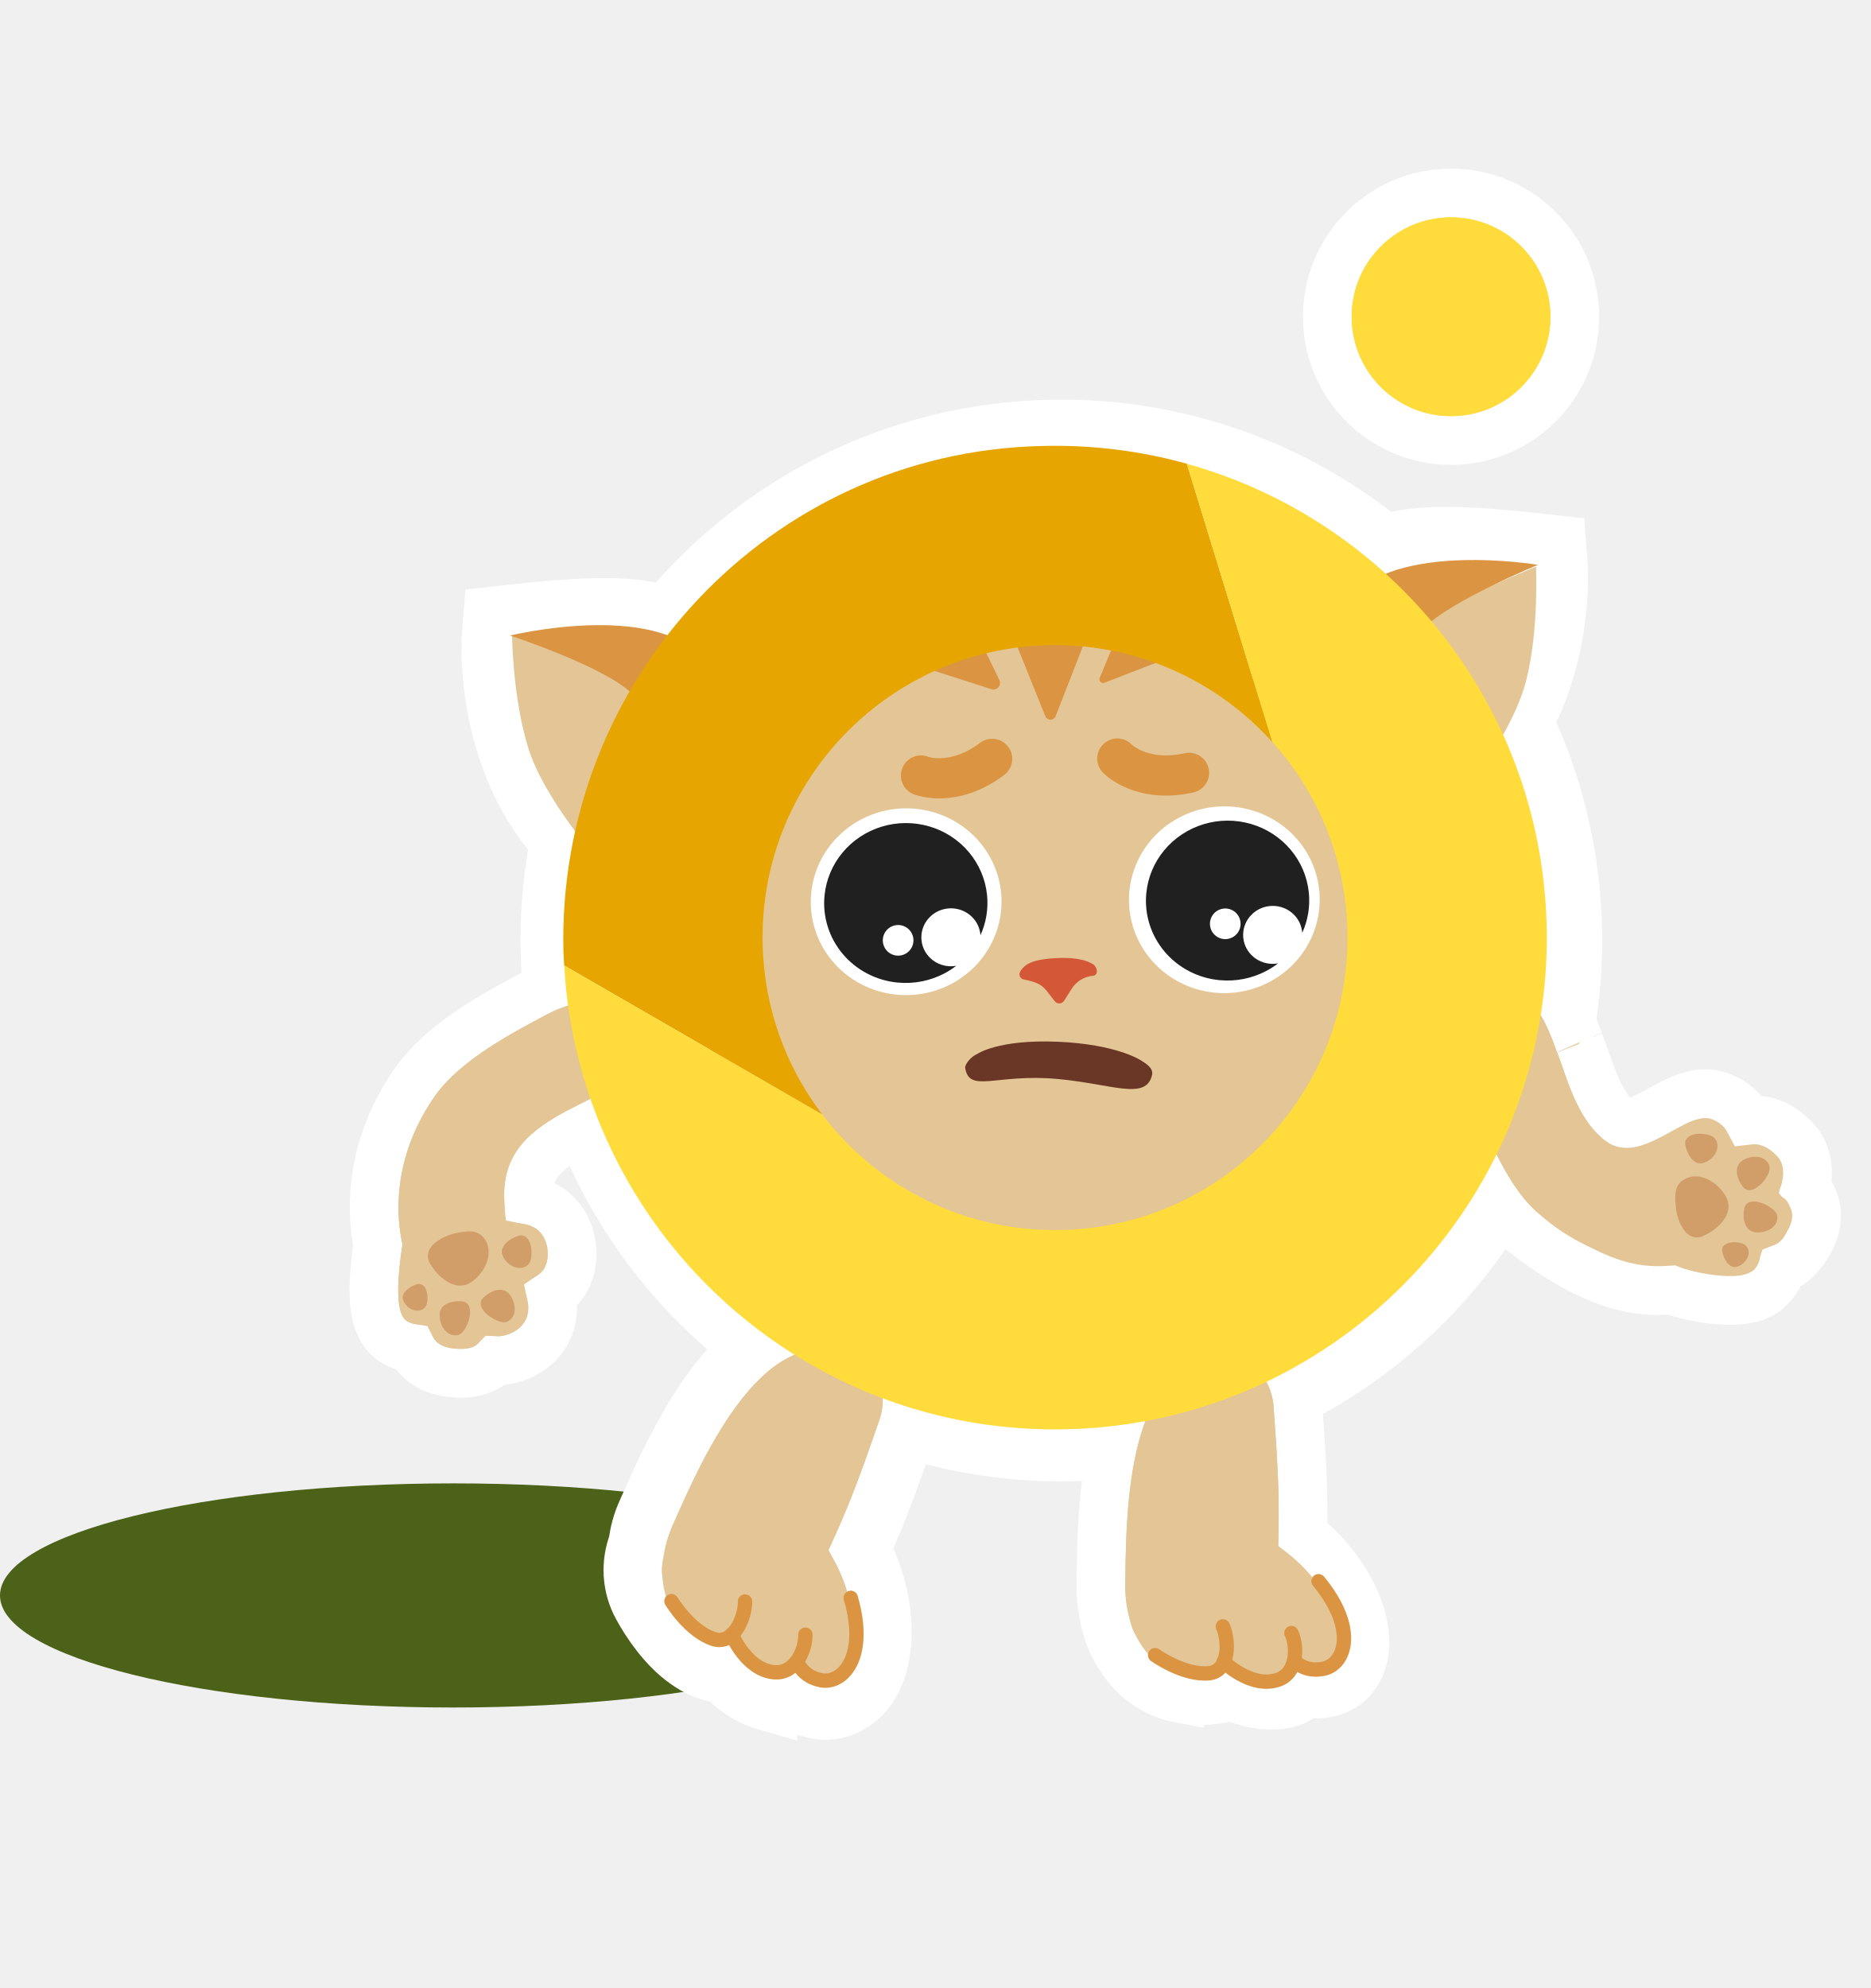
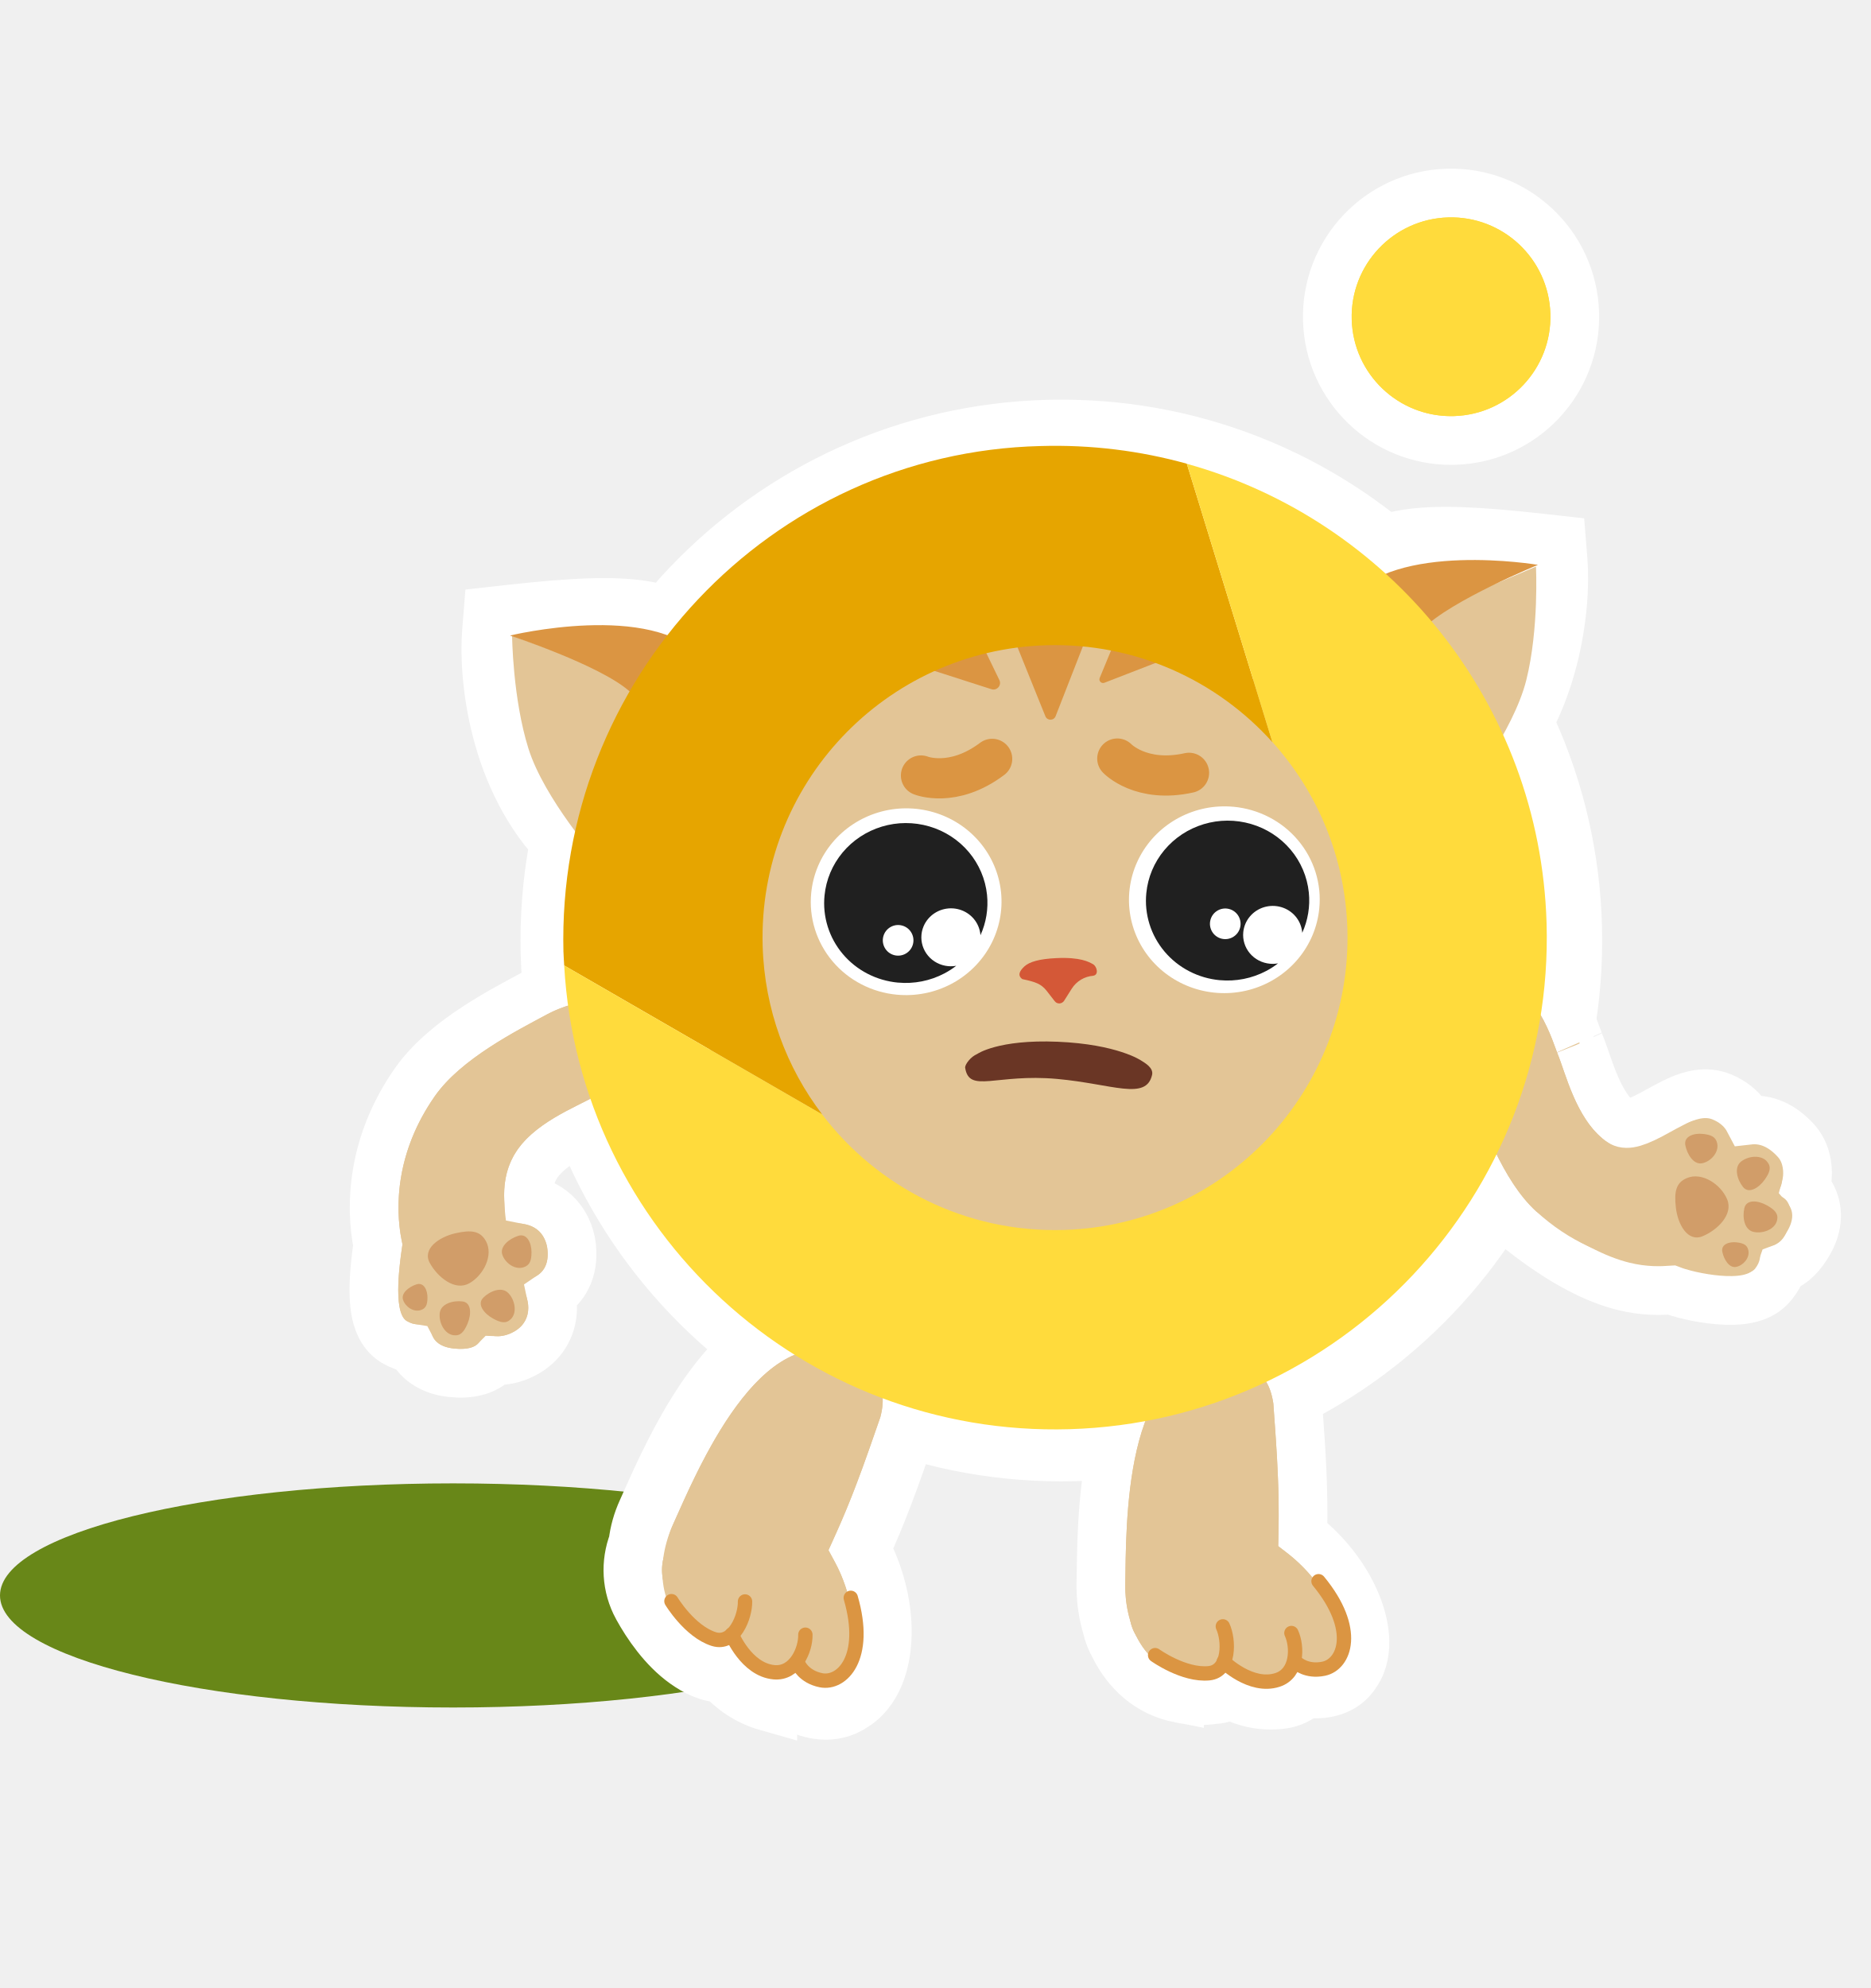
<svg xmlns="http://www.w3.org/2000/svg" width="192" height="204" viewBox="0 0 192 204" fill="none">
  <style>
  @media (prefers-reduced-motion: reduce) { * { animation: none !important; } }

  .cat        { transform-origin: 103px 176px;   animation: cat-sad 3.6s ease-in-out infinite; }
  .shiver     { animation: shiver 4s linear infinite; }
  .shadow     { transform-origin: 46.5px 164px;  animation: shadow-sad 3.6s ease-in-out infinite; }
  .arm-left   { transform-origin: 66px 112px;    animation: arm-left-hug 4s ease-in-out infinite; }
  .arm-right  { transform-origin: 152px 110px;   animation: arm-right-hug 4s ease-in-out infinite; }
  .ear-left   { transform-origin: 72px 86px;     animation: ear-left-droop 4s ease-in-out infinite; }
  .ear-right  { transform-origin: 137px 80px;    animation: ear-right-droop 4s ease-in-out infinite; }
  .face       { transform-origin: 106px 96px;    animation: face-sad 4s ease-in-out infinite; }
  .mouth      { transform-origin: 108.5px 109px; animation: mouth-quiver 4s linear infinite; }
  .eye-r      { transform-origin: 125.6px 92px;  animation: blink-sad 5s linear infinite; }
  .eye-l      { transform-origin: 93px 92px;     animation: blink-sad 5s linear infinite; }
  .ball       { animation: ball-drift 4.5s ease-in-out infinite alternate; }
  .ember      { transform-origin: 238px 158px;   animation: ember-glow 2.8s ease-in-out infinite alternate; }
  .spark      { animation: spark-fly 4.2s linear infinite; }
  .spark-2    { animation-name: spark-fly-b; animation-delay: -1.6s; animation-duration: 4.8s; }
  .spark-3    { animation-delay: -3.1s; animation-duration: 3.8s; }
  .chill      { opacity: 0; animation: chill-shake 4s linear infinite; }
  .chill-2    { animation-delay: .06s; }
  .chill-3    { animation-delay: .12s; }
  .pit-ember  { animation: pit-glow 2.2s ease-in-out infinite; }
  .pe-2       { animation-delay: -.7s; animation-duration: 2.6s; }
  .pe-3       { animation-delay: -1.4s; animation-duration: 1.9s; }
  .pe-4       { animation-delay: -.35s; animation-duration: 2.4s; }

  @keyframes cat-sad {
    0%, 100% { transform: translateY(0) rotate(-1deg); }
    50%      { transform: translateY(1.5px) rotate(1deg) scale(1.01, .99); }
  }
  @keyframes shiver {
    0%, 60%, 82%, 100% { transform: translateX(0); }
    62% { transform: translateX(-.8px); }
    64% { transform: translateX(.8px); }
    66% { transform: translateX(-.8px); }
    68% { transform: translateX(.7px); }
    70% { transform: translateX(-.6px); }
    72% { transform: translateX(.5px); }
    74% { transform: translateX(-.4px); }
    76% { transform: translateX(.3px); }
    78% { transform: translateX(-.2px); }
    80% { transform: translateX(.1px); }
  }
  @keyframes shadow-sad {
    0%, 100% { transform: scale(1, 1); }
    50%      { transform: scale(.985, .97); }
  }
  @keyframes arm-left-hug {
    0%, 100% { transform: translateY(0) rotate(-4deg); }
    25%      { transform: translateY(0) rotate(-2.5deg); }
    54%, 80% { transform: translateY(-1.5px) rotate(-11deg); }
    90%      { transform: translateY(0) rotate(-5deg); }
  }
  @keyframes arm-right-hug {
    0%, 100% { transform: translateY(0) rotate(4deg); }
    25%      { transform: translateY(0) rotate(2.5deg); }
    54%, 80% { transform: translateY(-1.5px) rotate(11deg); }
    90%      { transform: translateY(0) rotate(5deg); }
  }
  @keyframes ear-left-droop {
    0%, 100% { transform: rotate(-1.5deg); }
    25%      { transform: rotate(.5deg); }
    54%, 80% { transform: rotate(-4deg); }
    90%      { transform: rotate(-1deg); }
  }
  @keyframes ear-right-droop {
    0%, 100% { transform: rotate(1.5deg); }
    25%      { transform: rotate(-.5deg); }
    54%, 80% { transform: rotate(4deg); }
    90%      { transform: rotate(1deg); }
  }
  @keyframes face-sad {
    0%, 100% { transform: translate(0, 0); }
    25%      { transform: translate(0, .6px); }
    54%, 80% { transform: translate(0, 1.8px); }
    90%      { transform: translate(0, .4px); }
  }
  @keyframes mouth-quiver {
    0%, 58%, 82%, 100% { transform: scale(1, 1); }
    60% { transform: scale(1.06, 1.3); }
    62% { transform: scale(.98, .82); }
    64% { transform: scale(1.07, 1.35); }
    66% { transform: scale(.97, .8); }
    68% { transform: scale(1.06, 1.3); }
    70% { transform: scale(.98, .85); }
    72% { transform: scale(1.05, 1.25); }
    74% { transform: scale(.99, .9); }
    76% { transform: scale(1.03, 1.15); }
    78% { transform: scale(1, .95); }
  }
  @keyframes blink-sad {
    0%, 86%, 94%, 100% { transform: scaleY(1); }
    89%, 91%           { transform: scaleY(.12); }
  }
  @keyframes ball-drift {
    from { transform: translateY(0); }
    to   { transform: translateY(-3px); }
  }
  @keyframes ember-glow {
    from { opacity: .04; transform: scale(1); }
    to   { opacity: .12; transform: scale(1.06); }
  }
  @keyframes spark-fly {
    0%   { transform: translate(0, 0); opacity: 0; }
    8%   { opacity: .9; }
    25%  { transform: translate(5px, -30px); opacity: .55; }
    45%  { transform: translate(-2px, -58px); opacity: .8; }
    65%  { transform: translate(6px, -85px); opacity: .4; }
    85%  { transform: translate(10px, -108px); opacity: .6; }
    100% { transform: translate(12px, -122px); opacity: 0; }
  }
  @keyframes spark-fly-b {
    0%   { transform: translate(0, 0); opacity: 0; }
    8%   { opacity: .85; }
    25%  { transform: translate(-4px, -28px); opacity: .5; }
    45%  { transform: translate(3px, -55px); opacity: .75; }
    65%  { transform: translate(-6px, -82px); opacity: .35; }
    85%  { transform: translate(-9px, -105px); opacity: .55; }
    100% { transform: translate(-11px, -118px); opacity: 0; }
  }
  @keyframes pit-glow {
    0%, 100% { opacity: .35; }
    50%      { opacity: .95; }
  }
  @keyframes chill-shake {
    0%, 56%, 84%, 100% { opacity: 0; transform: translateX(0); }
    60% { opacity: .85; transform: translateX(-2px); }
    63% { opacity: .85; transform: translateX(2px); }
    66% { opacity: .85; transform: translateX(-2px); }
    69% { opacity: .85; transform: translateX(2px); }
    72% { opacity: .8;  transform: translateX(-1.6px); }
    75% { opacity: .75; transform: translateX(1.2px); }
    78% { opacity: .6;  transform: translateX(-.8px); }
    81% { opacity: .35; transform: translateX(.4px); }
  }
</style>
  <g class="shadow">
-     <ellipse cx="46.5" cy="163.717" rx="46.5" ry="11.5" fill="#3A5200" fill-opacity="0.9" />
+     <ellipse cx="46.5" cy="163.717" rx="46.5" ry="11.5" fill="#597B01" fill-opacity="0.9" />
  </g>
  <g class="cat">
    <g class="shiver">
      <circle cx="108.916" cy="96.51" r="53" fill="white" stroke="white" stroke-width="5" />
      <g class="arm-left">
        <path d="M54.12 138.74C55.893 137.679 56.699 135.963 56.711 134.24C56.714 133.794 56.664 133.355 56.572 132.929C57.171 132.523 57.758 131.939 58.169 131.113C58.632 130.182 58.78 129.133 58.672 128.021L58.61 127.541L58.6 127.478L58.587 127.415C58.332 126.213 57.779 125.214 56.968 124.469C56.179 123.743 55.284 123.386 54.528 123.21C54.432 123.188 54.338 123.169 54.245 123.151C54.192 121.874 54.336 120.821 54.909 119.795C55.511 118.72 56.662 117.755 58.144 116.862C58.862 116.43 59.596 116.05 60.303 115.693C60.961 115.362 61.707 114.997 62.265 114.668L62.271 114.664C62.25 114.677 62.261 114.669 62.352 114.622C62.435 114.578 62.526 114.532 62.66 114.462C62.914 114.33 63.25 114.154 63.63 113.941C64.382 113.521 65.349 112.934 66.27 112.206C67.168 111.497 68.171 110.541 68.835 109.341C69.494 108.152 69.847 106.65 69.356 105.037L69.246 104.712L69.118 104.391C67.746 101.145 64.71 100.132 62.116 100.086C59.499 100.039 56.79 100.901 54.948 101.893C53.432 102.71 51.105 103.912 48.841 105.393C46.599 106.859 44.188 108.744 42.574 111.052L42.573 111.053C38.156 117.374 37.961 123.709 38.766 127.762C38.644 128.606 38.434 130.146 38.381 131.666C38.349 132.576 38.368 133.611 38.54 134.548C38.681 135.317 39.054 136.796 40.367 137.644L40.409 137.671L40.452 137.696C41.051 138.05 41.645 138.258 42.217 138.349C42.446 138.79 42.767 139.225 43.21 139.613C44.069 140.366 45.168 140.752 46.372 140.871L46.376 140.872C48.053 141.036 49.699 140.782 50.845 139.616C51.891 139.655 53.037 139.389 54.12 138.74Z" fill="#E3C596" stroke="white" stroke-width="5" />
        <path fill-rule="evenodd" clip-rule="evenodd" d="M51.988 130.264C50.934 134.224 45.084 135.448 42.192 130.212C40.938 127.942 39.189 120.259 44.623 112.485C47.303 108.651 53.003 105.78 56.134 104.094C59.228 102.428 65.284 101.238 66.903 105.585C68.248 109.194 61.707 112.091 60.995 112.515C59.134 113.612 54.571 115.28 52.727 118.575C50.46 122.628 52.904 126.841 51.989 130.266L51.988 130.264Z" fill="#E3C596" />
        <path fill-rule="evenodd" clip-rule="evenodd" d="M51.959 125.574C52.35 125.607 55.506 124.942 56.141 127.934C56.72 131.565 53.208 131.393 53.208 131.393C53.208 131.393 53.038 131.353 53.207 131.566C54.449 133.099 54.768 135.438 52.835 136.595C51.279 137.528 49.752 137.049 49.553 136.441C49.495 137.216 49.432 138.658 46.619 138.384C43.272 138.051 44.375 135.119 44.375 135.119C44.375 135.119 43.434 136.554 41.723 135.543C40.222 134.574 41.115 128.999 41.304 127.673C41.295 126.499 43.712 124.818 46.538 124.087C50.328 123.774 51.845 125.434 51.958 125.572L51.959 125.574Z" fill="#E3C596" />
        <path d="M44.114 129.617C43.299 128.156 45.041 126.933 46.753 126.548C48.323 126.198 49.264 126.277 49.861 127.348C50.676 128.809 49.612 130.875 48.151 131.69C46.691 132.505 44.927 131.078 44.114 129.617Z" fill="#D19D69" />
        <path d="M47.451 133.545C48.403 133.659 48.38 134.895 47.978 135.83C47.61 136.686 47.256 137.1 46.559 137.017C45.607 136.903 45.011 135.699 45.127 134.735C45.245 133.772 46.499 133.429 47.449 133.546L47.451 133.545Z" fill="#D19D69" />
        <path d="M49.592 133.167C48.912 133.841 49.687 134.801 50.577 135.294C51.394 135.744 51.929 135.854 52.425 135.361C53.106 134.687 52.839 133.369 52.156 132.68C51.472 131.991 50.271 132.49 49.591 133.164L49.592 133.167Z" fill="#D19D69" />
        <path d="M53.185 126.815C54.09 126.53 54.546 127.562 54.543 128.498C54.54 129.355 54.379 129.84 53.717 130.048C52.812 130.333 51.809 129.575 51.542 128.73C51.277 127.885 52.28 127.1 53.185 126.815Z" fill="#D19D69" />
        <path d="M42.743 131.795C43.502 131.556 43.876 132.399 43.868 133.164C43.859 133.866 43.723 134.264 43.167 134.439C42.408 134.677 41.575 134.063 41.358 133.372C41.142 132.683 41.986 132.033 42.743 131.795Z" fill="#D19D69" />
      </g>
      <g class="arm-right">
        <path d="M185.621 127.514C186.436 126.102 186.74 124.43 185.995 122.856C185.807 122.459 185.57 122.111 185.303 121.804C185.391 121.477 185.447 121.155 185.474 120.849C185.577 119.658 185.307 118.179 184.352 117.102C182.914 115.48 181.223 114.748 179.443 114.953C179.37 114.815 179.289 114.675 179.197 114.537C178.619 113.672 177.771 113.005 176.702 112.562C175.036 111.872 173.407 112.418 172.431 112.834C171.437 113.258 170.241 113.962 169.452 114.38C167.375 115.48 166.708 115.414 166.228 115.055L166.045 114.91C165.139 114.155 164.391 112.946 163.745 111.458C163.411 110.69 163.131 109.913 162.871 109.165C162.69 108.644 162.497 108.07 162.305 107.564L162.114 107.085L162.112 107.081C162.122 107.103 162.115 107.091 162.08 106.993C162.048 106.905 162.014 106.81 161.963 106.667C161.866 106.398 161.735 106.042 161.574 105.637C161.256 104.837 160.802 103.801 160.202 102.791C159.618 101.808 158.802 100.689 157.701 99.872C156.536 99.008 154.973 98.442 153.167 98.853C149.524 99.682 148.039 102.659 147.638 105.308C147.246 107.896 147.744 110.696 148.484 112.653L148.485 112.656C149.095 114.261 149.98 116.729 151.149 119.167C152.307 121.582 153.858 124.222 155.934 126.126L156.004 126.191L156.078 126.249C160.49 129.717 163.883 131.321 166.601 131.996C168.816 132.547 170.575 132.442 171.53 132.38C171.98 132.552 172.467 132.695 172.904 132.808C173.703 133.014 174.649 133.201 175.604 133.319C176.542 133.434 177.588 133.495 178.55 133.402C179.347 133.324 180.789 133.085 181.764 131.977L182.003 131.689C182.383 131.204 182.674 130.688 182.86 130.144C184.09 129.688 184.954 128.669 185.621 127.514Z" fill="#E3C596" stroke="white" stroke-width="5" />
        <path fill-rule="evenodd" clip-rule="evenodd" d="M176.22 119.327C180.006 120.895 180.448 126.856 174.874 129.03C172.461 129.973 164.614 130.695 157.623 124.284C154.176 121.122 152.084 115.09 150.822 111.768C149.579 108.48 149.197 102.32 153.722 101.29C157.476 100.436 159.487 107.297 159.812 108.06C160.654 110.049 161.704 114.791 164.729 117.056C168.448 119.84 172.944 117.971 176.223 119.329L176.22 119.327Z" fill="#E3C596" />
        <path fill-rule="evenodd" clip-rule="evenodd" d="M171.565 118.74C171.65 118.355 171.406 115.143 174.456 114.908C178.131 114.814 177.498 118.273 177.498 118.273C177.498 118.273 177.435 118.437 177.668 118.294C179.351 117.266 181.712 117.258 182.605 119.326C183.323 120.993 182.647 122.441 182.019 122.559C182.781 122.717 184.201 122.972 183.558 125.724C182.788 128.998 180.025 127.518 180.025 127.518C180.025 127.518 181.322 128.641 180.098 130.204C178.938 131.562 173.532 129.941 172.241 129.58C171.078 129.434 169.729 126.817 169.378 123.92C169.567 120.121 171.412 118.837 171.565 118.74Z" fill="#E3C596" />
        <path d="M174.734 126.852C176.276 126.204 177.889 124.609 177.241 123.066C176.593 121.523 174.657 120.239 173.114 120.887C171.985 121.359 171.8 122.288 171.976 123.888C172.167 125.634 173.191 127.499 174.734 126.852ZM176.226 117.352C176.091 116.672 175.626 116.457 174.776 116.359C173.844 116.253 172.771 116.593 172.952 117.523C173.134 118.454 173.805 119.54 174.674 119.369C175.543 119.198 176.407 118.283 176.226 117.352ZM178.162 130.003C178.872 129.866 179.576 129.103 179.423 128.322C179.311 127.752 178.93 127.571 178.233 127.486C177.472 127.393 176.595 127.671 176.747 128.452C176.902 129.231 177.453 130.144 178.162 130.003ZM181.093 121.057C181.631 120.295 181.799 119.775 181.363 119.227C180.769 118.475 179.43 118.593 178.671 119.196C177.91 119.799 178.273 121.049 178.867 121.8C179.461 122.551 180.505 121.887 181.093 121.057ZM182.361 125.236C182.523 124.555 182.148 124.156 181.338 123.695C180.455 123.192 179.231 123.033 179.01 123.965L179.01 123.968C178.789 124.899 178.993 126.186 179.936 126.407C180.879 126.628 182.141 126.17 182.361 125.236Z" fill="#D19D69" />
      </g>
      <path d="M88.536 136.469C90.983 137.685 92.552 139.355 93.224 141.397C93.781 143.087 93.591 144.658 93.35 145.742L93.244 146.175L93.215 146.292L93.176 146.405C91.351 151.684 90.24 154.799 88.366 158.954C89.823 161.715 90.501 164.598 90.553 167.115C90.583 168.595 90.399 170.046 89.955 171.32C89.544 172.501 88.796 173.824 87.485 174.662C85.372 176.145 83.062 175.356 82.02 174.851C81.881 174.784 81.747 174.712 81.616 174.64C81.481 174.68 81.342 174.718 81.196 174.748C80.427 174.904 79.617 174.869 78.804 174.638L78.804 174.639C76.883 174.094 75.338 172.988 74.243 171.725C72.839 171.729 71.568 171.067 70.51 170.315C68.429 168.833 66.83 166.493 65.858 164.718L65.856 164.715C64.772 162.73 64.659 160.411 65.448 158.372C65.57 157.294 65.869 156.219 66.349 155.165L67.411 152.796C68.703 149.952 70.667 145.887 73.161 142.503C74.825 140.245 76.909 138.025 79.436 136.701C82.106 135.303 85.216 134.948 88.45 136.428L88.494 136.448L88.536 136.469Z" fill="#E3C596" stroke="white" stroke-width="6" />
      <path fill-rule="evenodd" clip-rule="evenodd" d="M70.936 167.363C74.323 169.876 79.524 168.984 81.887 165.492C86.512 156.272 87.558 153.476 90.34 145.426C90.799 143.647 91.02 141.054 87.201 139.156C78.029 134.957 71.412 151.277 69.08 156.406C67.332 160.246 67.442 164.999 70.939 167.363L70.936 167.363Z" fill="#E3C596" />
      <path fill-rule="evenodd" clip-rule="evenodd" d="M79.623 171.753C77.326 171.101 75.863 169.272 75.459 167.978C74.985 168.615 74.303 169.333 72.25 167.871C70.711 166.775 69.376 164.898 68.489 163.277C67.65 161.741 67.768 159.863 68.787 158.438C70.262 156.375 72.489 153.462 73.509 153.129C77.154 151.939 80.722 154.165 82.608 156.206C88.574 161.994 88.48 170.594 85.813 172.173C84.335 173.276 82.001 171.419 81.8 170.957C81.789 170.933 81.143 172.185 79.621 171.752L79.623 171.753Z" fill="#E3C596" />
      <path d="M68.905 164.305C68.905 164.305 70.769 167.401 73.241 168.191C75.327 168.856 76.496 165.862 76.455 164.336" stroke="#DB9542" stroke-width="1.473" stroke-linecap="round" stroke-linejoin="round" />
      <path d="M75.099 167.713C75.099 167.713 76.573 171.338 79.434 171.599C81.616 171.799 82.689 169.27 82.648 167.745" stroke="#DB9542" stroke-width="1.473" stroke-linecap="round" stroke-linejoin="round" />
      <path d="M81.948 170.798C81.948 170.798 82.478 172.063 84.251 172.419C86.4 172.85 89.096 170.124 87.307 163.962" stroke="#DB9542" stroke-width="1.473" stroke-linecap="round" stroke-linejoin="round" />
      <path d="M131.353 139.502C132.448 140.74 132.87 142.157 133.068 143.203L133.141 143.628L133.157 143.727L133.164 143.826C133.581 149.489 133.789 152.79 133.699 157.446C136.167 159.386 137.944 161.77 138.982 164.052C139.576 165.359 139.962 166.706 140.053 167.98C140.137 169.167 139.977 170.553 139.189 171.714C137.985 173.684 135.796 173.874 134.686 173.825C134.466 173.815 134.251 173.791 134.043 173.764C133.445 174.32 132.625 174.762 131.556 174.902C129.572 175.161 127.755 174.714 126.337 173.993C126.228 174.029 126.117 174.062 126.007 174.095C125.533 174.288 125.045 174.38 124.57 174.41C123.429 174.576 122.238 174.549 121.049 174.283L121.049 174.284C117.818 173.67 115.615 171.516 114.364 168.988C114.005 168.369 113.743 167.699 113.585 166.999C113.202 165.719 113.001 164.372 112.978 163.035L112.978 162.447C113.033 159.756 112.963 153.623 114.219 148.227C114.848 145.528 115.864 142.75 117.594 140.62C119.408 138.386 121.984 136.913 125.368 136.992L125.408 136.993L125.447 136.995C128.075 137.14 130.037 138.015 131.353 139.502Z" fill="#E3C596" stroke="white" stroke-width="5" />
      <path fill-rule="evenodd" clip-rule="evenodd" d="M115.478 162.498C115.593 156.866 115.223 139.258 125.31 139.492C129.567 139.726 130.39 142.196 130.671 144.01C131.297 152.506 131.44 155.489 130.834 165.784C130.045 169.925 125.62 172.801 121.516 171.828C117.369 171.04 115.391 166.716 115.478 162.498Z" fill="#E3C596" />
      <path fill-rule="evenodd" clip-rule="evenodd" d="M132.918 170.835C133.286 171.178 136.163 171.963 137.084 170.366C138.907 167.86 135.598 159.921 127.831 156.964C125.291 155.836 121.133 155.2 118.256 157.733C117.45 158.439 116.557 161.996 116.016 164.474C115.643 166.184 116.278 167.959 117.656 169.036C119.11 170.176 121.078 171.372 122.926 171.77C125.388 172.301 125.731 171.373 125.916 170.6C126.798 171.63 128.864 172.733 131.233 172.423C132.8 172.218 132.9 170.815 132.92 170.833L132.918 170.835Z" fill="#E3C596" />
      <path d="M118.541 169.845C118.541 169.845 121.477 171.954 124.059 171.702C126.239 171.489 126.132 168.276 125.489 166.891" stroke="#DB9542" stroke-width="1.473" stroke-linecap="round" stroke-linejoin="round" />
      <path d="M125.578 170.529C125.578 170.529 128.363 173.275 131.097 172.386C133.18 171.707 133.168 168.961 132.527 167.575" stroke="#DB9542" stroke-width="1.473" stroke-linecap="round" stroke-linejoin="round" />
      <path d="M133.089 170.655C133.089 170.655 134.075 171.61 135.845 171.235C137.989 170.782 139.388 167.211 135.309 162.257" stroke="#DB9542" stroke-width="1.473" stroke-linecap="round" stroke-linejoin="round" />
      <g class="ear-left">
        <path d="M52.14 62.525C58.883 61.776 62.939 61.607 66.059 62.103C69.302 62.62 71.422 63.847 74.113 65.315L77.046 66.916L74.684 69.278C71.941 72.021 65.465 79.385 61.628 86.675L60.048 89.678L57.648 87.278C54.039 83.669 52.036 79.136 50.972 75.054C49.909 70.976 49.735 67.171 49.924 64.811L50.089 62.754L52.14 62.525Z" fill="white" stroke="white" stroke-width="5" />
        <path fill-rule="evenodd" clip-rule="evenodd" d="M61.367 88.235L79.938 75.03L52.552 65.248C52.552 65.248 52.608 71.653 54.231 76.821C55.857 81.989 61.367 88.235 61.367 88.235Z" fill="#E3C596" />
        <path fill-rule="evenodd" clip-rule="evenodd" d="M72.077 67.507C66.913 61.67 52.336 65.217 52.336 65.217C52.336 65.217 61.513 68.228 64.574 70.916C67.636 73.603 70.412 81.972 70.412 81.972C70.412 81.972 77.241 73.345 72.074 67.507L72.077 67.507Z" fill="#DB9542" />
      </g>
      <g class="ear-right">
        <path d="M158.192 55.215C151.449 54.465 147.393 54.296 144.273 54.793C141.03 55.309 138.91 56.537 136.219 58.005L133.286 59.605L135.648 61.968C138.391 64.71 144.867 72.074 148.704 79.364L150.284 82.367L152.684 79.968C156.293 76.358 158.296 71.825 159.36 67.743C160.423 63.666 160.597 59.86 160.408 57.501L160.243 55.443L158.192 55.215Z" fill="white" stroke="white" stroke-width="5" />
        <path fill-rule="evenodd" clip-rule="evenodd" d="M150.18 81.605L130.863 69.521L157.623 58.14C157.623 58.14 157.946 64.538 156.63 69.792C155.314 75.047 150.18 81.605 150.18 81.605Z" fill="#E3C596" />
        <path fill-rule="evenodd" clip-rule="evenodd" d="M138.302 61.656C143.037 55.465 157.828 57.963 157.828 57.963C157.828 57.963 148.891 61.62 146.028 64.519C143.165 67.418 140.995 75.964 140.995 75.964C140.995 75.964 133.567 67.847 138.302 61.656Z" fill="#DB9542" />
      </g>
      <g class="face">
        <path fill-rule="evenodd" clip-rule="evenodd" d="M109.027 61.263C89.938 59.444 72.952 73.469 71.11 92.828C69.27 112.189 83.306 129.172 102.396 130.998C121.487 132.825 138.474 118.793 140.325 99.434C142.175 80.076 128.118 63.085 109.027 61.263Z" fill="#E3C596" />
        <path fill-rule="evenodd" clip-rule="evenodd" d="M114.243 58.351L108.328 73.494C108.141 73.971 107.47 73.974 107.279 73.501L100.697 57.2C100.54 56.808 100.853 56.387 101.272 56.428L113.768 57.583C114.141 57.618 114.379 58 114.241 58.351L114.243 58.351Z" fill="#DB9542" />
        <path fill-rule="evenodd" clip-rule="evenodd" d="M116.946 59.661L112.852 69.569C112.726 69.874 113.026 70.182 113.336 70.062L123.29 66.203C123.539 66.105 123.611 65.784 123.423 65.592L117.561 59.543C117.373 59.349 117.047 59.413 116.943 59.661L116.946 59.661Z" fill="#DB9542" />
        <path fill-rule="evenodd" clip-rule="evenodd" d="M98.393 61.179L102.558 69.786C102.816 70.322 102.308 70.903 101.745 70.724L92.676 67.812C92.217 67.665 92.055 67.096 92.372 66.728L97.272 61.034C97.588 60.666 98.18 60.743 98.391 61.179L98.393 61.179Z" fill="#DB9542" />
        <g class="mouth">
          <path fill-rule="evenodd" clip-rule="evenodd" d="M108.5 110.717C114.171 111.232 117.609 112.971 118.228 110.304C118.399 109.564 117.477 109.067 117.097 108.822C117.097 108.822 114.663 107.156 108.541 106.899C102.419 106.643 100.287 108.153 100.287 108.153C99.604 108.439 99.046 109.208 99.041 109.54C99.445 112.251 102.178 110.143 108.5 110.717Z" fill="#6A3625" />
        </g>
        <path fill-rule="evenodd" clip-rule="evenodd" d="M112.209 100.126C111.294 100.191 110.467 100.687 109.979 101.462L109.189 102.713C109.081 102.862 108.919 102.95 108.748 102.967C108.658 102.977 108.57 102.962 108.486 102.928C108.372 102.883 108.278 102.8 108.206 102.699L107.418 101.685C106.843 100.948 106.238 100.763 105.027 100.496C104.969 100.496 104.912 100.476 104.868 100.439L104.866 100.44C104.437 100.092 104.592 99.673 105.113 99.18C105.636 98.689 106.684 98.399 108.385 98.318C110.895 98.198 111.757 98.717 112.162 98.939C112.566 99.16 112.787 100.018 112.209 100.121L112.209 100.126Z" fill="#D45837" />
        <path d="M94.513 79.579C94.513 79.579 97.785 80.908 101.816 77.872M114.66 77.84C114.66 77.84 117.091 80.403 122.018 79.304" stroke="#DB9542" stroke-width="4.125" stroke-linecap="round" stroke-linejoin="round" />
        <g class="eye-r">
          <path fill-rule="evenodd" clip-rule="evenodd" d="M126.579 82.789C124.651 82.61 122.712 82.995 121.009 83.895C119.303 84.795 117.91 86.168 117.001 87.844C116.093 89.519 115.712 91.419 115.906 93.305C116.101 95.189 116.862 96.977 118.093 98.437C119.325 99.897 120.972 100.967 122.827 101.509C124.682 102.053 126.66 102.045 128.509 101.488C130.359 100.931 132 99.848 133.224 98.378C134.449 96.909 135.202 95.117 135.385 93.23C135.512 91.977 135.382 90.712 135.006 89.508C134.631 88.305 134.017 87.187 133.197 86.215C132.377 85.243 131.374 84.443 130.236 83.855C129.101 83.268 127.857 82.905 126.576 82.786L126.579 82.789Z" fill="white" />
          <path d="M129.945 99.634C128.487 100.405 126.827 100.734 125.176 100.581L125.178 100.583C124.082 100.482 123.017 100.171 122.046 99.668C121.072 99.165 120.212 98.48 119.51 97.648C118.808 96.816 118.283 95.859 117.962 94.829C117.64 93.798 117.529 92.715 117.637 91.643C117.794 90.027 118.438 88.493 119.487 87.235C120.535 85.977 121.94 85.05 123.525 84.573C125.107 84.095 126.8 84.089 128.388 84.555C129.976 85.019 131.386 85.935 132.441 87.185C133.495 88.435 134.147 89.966 134.313 91.578C134.459 92.998 134.225 94.427 133.637 95.725C133.636 95.694 133.633 95.662 133.63 95.63C133.569 95.046 133.332 94.491 132.951 94.038C132.569 93.585 132.058 93.253 131.482 93.085C130.907 92.916 130.294 92.919 129.72 93.091C129.146 93.264 128.637 93.6 128.257 94.056C127.877 94.512 127.644 95.068 127.586 95.653C127.547 96.042 127.588 96.435 127.704 96.808C127.82 97.181 128.011 97.528 128.265 97.83C128.519 98.131 128.831 98.379 129.184 98.562C129.536 98.744 129.922 98.856 130.319 98.893L130.318 98.892C130.599 98.918 130.881 98.906 131.155 98.856C130.777 99.148 130.373 99.409 129.945 99.634Z" fill="#202020" />
          <path d="M126.145 93.279C126.984 93.504 127.481 94.366 127.257 95.204C127.032 96.043 126.17 96.541 125.331 96.316C124.493 96.091 123.995 95.229 124.22 94.391C124.444 93.552 125.306 93.054 126.145 93.279Z" fill="white" />
        </g>
        <g class="eye-l">
          <path fill-rule="evenodd" clip-rule="evenodd" d="M92.056 102.071C93.984 102.25 95.922 101.864 97.626 100.965C99.332 100.065 100.724 98.692 101.633 97.016C102.541 95.341 102.923 93.441 102.728 91.555C102.534 89.67 101.772 87.883 100.541 86.422C99.31 84.963 97.662 83.893 95.807 83.35C93.953 82.807 91.975 82.814 90.126 83.371C88.275 83.929 86.634 85.012 85.41 86.481C84.186 87.951 83.433 89.743 83.249 91.629C83.123 92.882 83.253 94.147 83.628 95.352C84.004 96.555 84.617 97.673 85.437 98.644C86.257 99.617 87.261 100.417 88.398 101.004C89.533 101.592 90.778 101.955 92.058 102.073L92.056 102.071Z" fill="white" />
          <path d="M96.923 99.883C95.465 100.653 93.805 100.983 92.154 100.829L92.156 100.832C91.06 100.73 89.995 100.419 89.024 99.917C88.05 99.414 87.19 98.728 86.488 97.896C85.786 97.065 85.261 96.108 84.94 95.077C84.618 94.046 84.507 92.964 84.615 91.891C84.772 90.275 85.416 88.742 86.465 87.483C87.513 86.225 88.918 85.298 90.503 84.821C92.085 84.344 93.778 84.338 95.366 84.803C96.954 85.267 98.365 86.183 99.419 87.433C100.473 88.684 101.125 90.214 101.291 91.827C101.437 93.246 101.203 94.676 100.615 95.974C100.614 95.942 100.611 95.91 100.608 95.878C100.547 95.294 100.311 94.739 99.929 94.286C99.547 93.833 99.036 93.501 98.46 93.333C97.885 93.165 97.272 93.167 96.698 93.34C96.124 93.513 95.615 93.849 95.235 94.305C94.855 94.761 94.622 95.316 94.564 95.902C94.525 96.291 94.566 96.683 94.682 97.057C94.798 97.43 94.989 97.776 95.243 98.078C95.497 98.379 95.809 98.627 96.162 98.81C96.514 98.992 96.9 99.105 97.297 99.142L97.296 99.141C97.577 99.167 97.859 99.154 98.133 99.105C97.755 99.396 97.351 99.657 96.923 99.883Z" fill="#202020" />
          <path d="M92.574 94.975C93.413 95.199 93.911 96.061 93.686 96.9C93.461 97.739 92.599 98.236 91.761 98.012C90.922 97.787 90.424 96.925 90.649 96.086C90.874 95.248 91.736 94.75 92.574 94.975Z" fill="white" />
        </g>
      </g>
      <g class="ball">
        <path d="M161.601 32.128C161.392 25.121 155.545 19.603 148.533 19.811C141.526 20.02 136.008 25.867 136.217 32.88C136.423 39.778 142.09 45.231 148.956 45.201L149.285 45.195C156.292 44.986 161.809 39.141 161.601 32.128Z" fill="#FFDB3C" stroke="white" stroke-width="5" />
        <path d="M148.607 22.311C142.979 22.478 138.548 27.174 138.716 32.805C138.883 38.434 143.579 42.864 149.21 42.697C154.839 42.529 159.269 37.833 159.102 32.202C158.934 26.573 154.239 22.143 148.607 22.311Z" fill="#FFDB3C" />
      </g>
      <path d="M57.821 97.697C57.128 69.714 79.052 46.453 106.768 45.771C111.977 45.616 117.021 46.259 121.793 47.584L130.577 76.159C124.883 69.826 116.55 65.942 107.373 66.213C90.807 66.702 77.777 80.528 78.266 97.092C78.459 103.599 80.714 109.553 84.381 114.364L57.899 99.073C57.874 98.613 57.837 98.157 57.824 97.697L57.821 97.697Z" fill="#E6A500" />
      <path d="M84.371 114.358C90.036 121.811 99.093 126.511 109.163 126.213C125.729 125.724 138.759 111.898 138.27 95.334C138.052 87.934 135.168 81.239 130.57 76.138L121.796 47.593C142.543 53.354 158.042 72.076 158.712 94.729C159.534 122.584 137.621 145.833 109.766 146.657C82.365 147.467 59.422 126.275 57.897 99.071L84.369 114.358L84.371 114.358Z" fill="#FFDB3C" />
      <g class="chill chill-1">
        <path transform="translate(42,70) rotate(-15)" d="M0 0 Q3 2.5 0 5 Q-3 7.5 0 10 Q3 12.5 0 15" stroke="white" stroke-width="2.2" stroke-linecap="round" fill="none" />
      </g>
      <g class="chill chill-2">
        <path transform="translate(34,92) rotate(-8)" d="M0 0 Q3 2.5 0 5 Q-3 7.5 0 10 Q3 12.5 0 15" stroke="white" stroke-width="2.2" stroke-linecap="round" fill="none" />
      </g>
      <g class="chill chill-3">
        <path transform="translate(30,112) rotate(-18)" d="M0 0 Q3 2.5 0 5 Q-3 7.5 0 10 Q3 12.5 0 15" stroke="white" stroke-width="2.2" stroke-linecap="round" fill="none" />
      </g>
      <g class="chill chill-2">
        <path transform="translate(174,66) rotate(15)" d="M0 0 Q3 2.5 0 5 Q-3 7.5 0 10 Q3 12.5 0 15" stroke="white" stroke-width="2.2" stroke-linecap="round" fill="none" />
      </g>
      <g class="chill chill-1">
        <path transform="translate(181,88) rotate(8)" d="M0 0 Q3 2.5 0 5 Q-3 7.5 0 10 Q3 12.5 0 15" stroke="white" stroke-width="2.2" stroke-linecap="round" fill="none" />
      </g>
      <g class="chill chill-3">
        <path transform="translate(185,104) rotate(12)" d="M0 0 Q3 2.5 0 5 Q-3 7.5 0 10 Q3 12.5 0 15" stroke="white" stroke-width="2.2" stroke-linecap="round" fill="none" />
      </g>
    </g>
  </g>
</svg>
